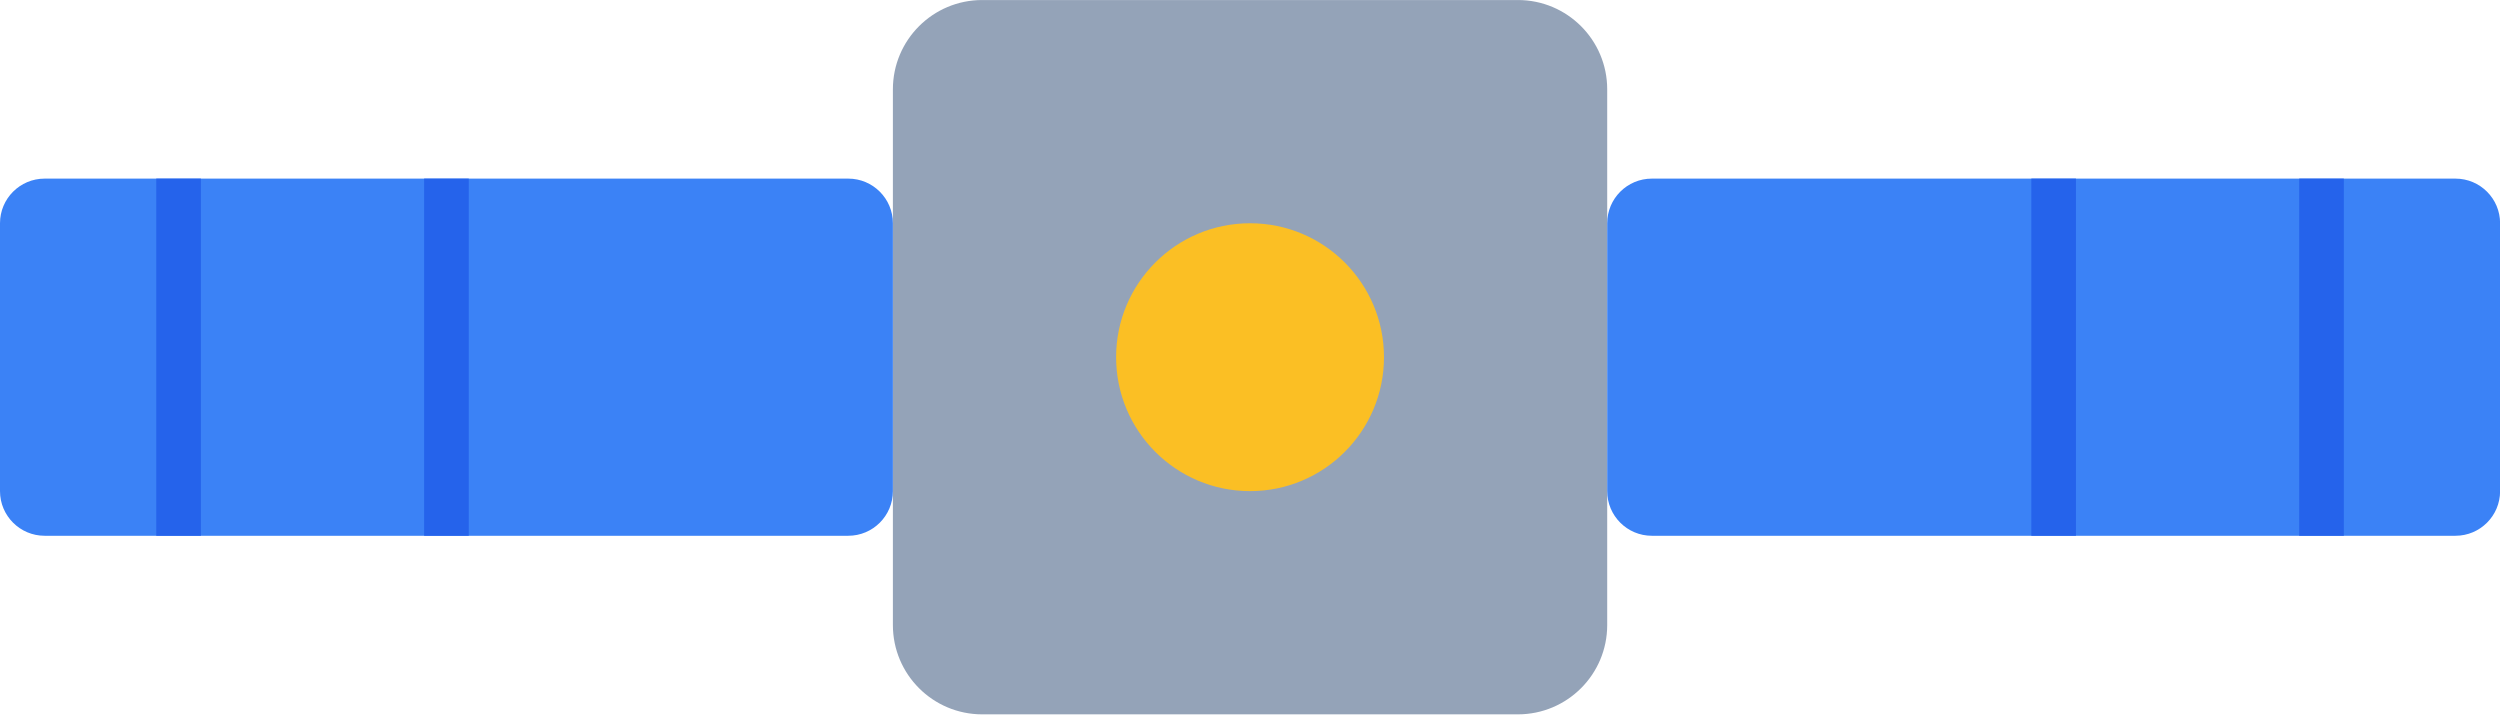
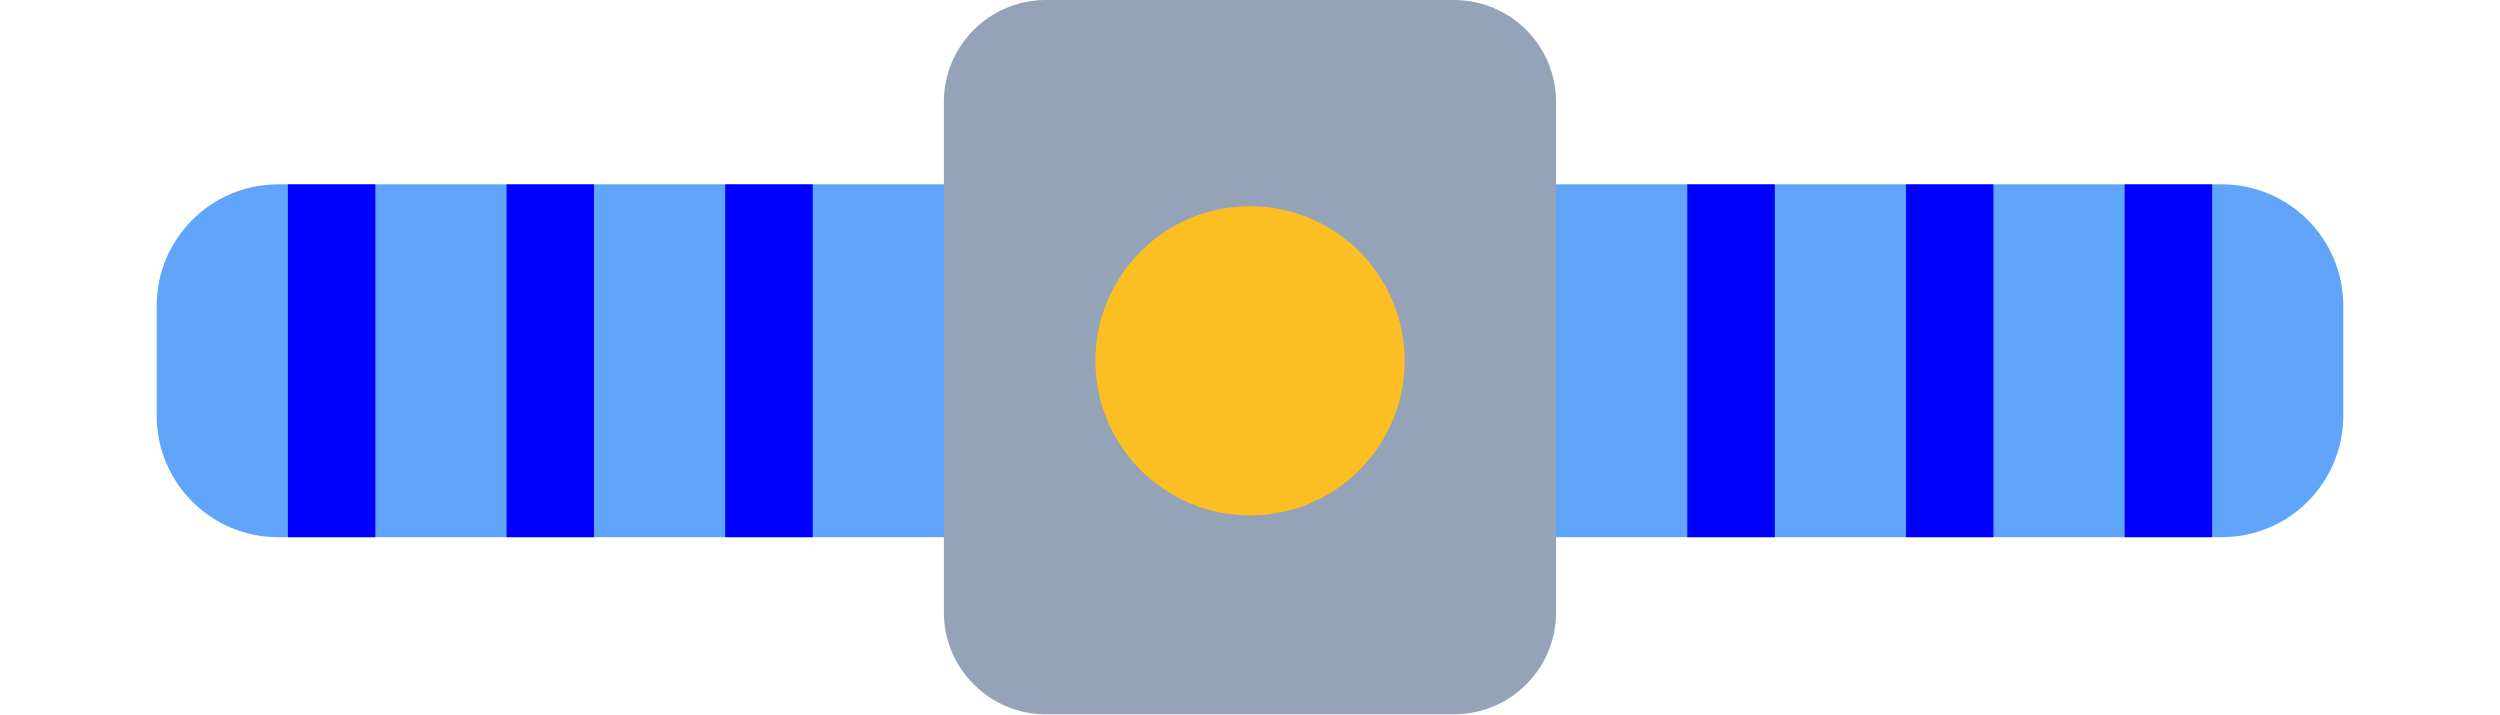
- <svg xmlns="http://www.w3.org/2000/svg" viewBox="0 0 64 18.286">
-   <g transform="translate(-0.0002 -22.8573) scale(1)">
-     <g transform="translate(-4.5714 -4.5714) scale(1.1429)">
-       <rect x="24" y="24" width="16" height="16" rx="2" fill="#94A3B8" />
-       <rect x="4" y="28" width="20" height="8" rx="1" fill="#3B82F6" />
-       <rect x="40" y="28" width="20" height="8" rx="1" fill="#3B82F6" />
-       <line x1="8" y1="28" x2="8" y2="36" stroke="#2563EB" stroke-width="1" />
-       <line x1="14" y1="28" x2="14" y2="36" stroke="#2563EB" stroke-width="1" />
-       <line x1="50" y1="28" x2="50" y2="36" stroke="#2563EB" stroke-width="1" />
-       <line x1="56" y1="28" x2="56" y2="36" stroke="#2563EB" stroke-width="1" />
-       <circle cx="32" cy="32" r="3" fill="#FBBF24" />
-     </g>
-   </g>
+ <svg xmlns="http://www.w3.org/2000/svg" viewBox="0 0 64 18.286" version="1.1" id="svg7">
+   <defs id="defs7" />
+   <rect x="-59.988" y="4.719" width="55.977" height="9.033" rx="3.11" fill="#60a5fa" id="rect3-0" style="stroke-width:2.003" transform="scale(-1,1)" />
+   <rect style="fill:#0000ff;fill-rule:evenodd;stroke-width:0.857" id="rect10" width="2.239" height="9.033" x="7.37" y="4.719" />
+   <rect style="fill:#0000ff;fill-rule:evenodd;stroke-width:0.857" id="rect10-5" width="2.239" height="9.033" x="12.968" y="4.719" />
+   <rect style="fill:#0000ff;fill-rule:evenodd;stroke-width:0.857" id="rect10-5-8" width="2.239" height="9.033" x="18.566" y="4.719" />
+   <rect style="fill:#0000ff;fill-rule:evenodd;stroke-width:0.857" id="rect10-8" width="2.239" height="9.033" x="43.195" y="4.719" />
+   <rect style="fill:#0000ff;fill-rule:evenodd;stroke-width:0.857" id="rect10-5-5" width="2.239" height="9.033" x="48.793" y="4.719" />
+   <rect style="fill:#0000ff;fill-rule:evenodd;stroke-width:0.857" id="rect10-5-8-8" width="2.239" height="9.033" x="54.391" y="4.719" />
+   <rect x="24.163" y="0" width="15.673" height="18.286" rx="2.612" fill="#94a3b8" id="rect1-8" style="stroke-width:1.306" />
+   <circle cx="32" cy="9.236" r="3.958" fill="#fbbf24" id="circle9-6" style="stroke-width:1.319" />
</svg>
